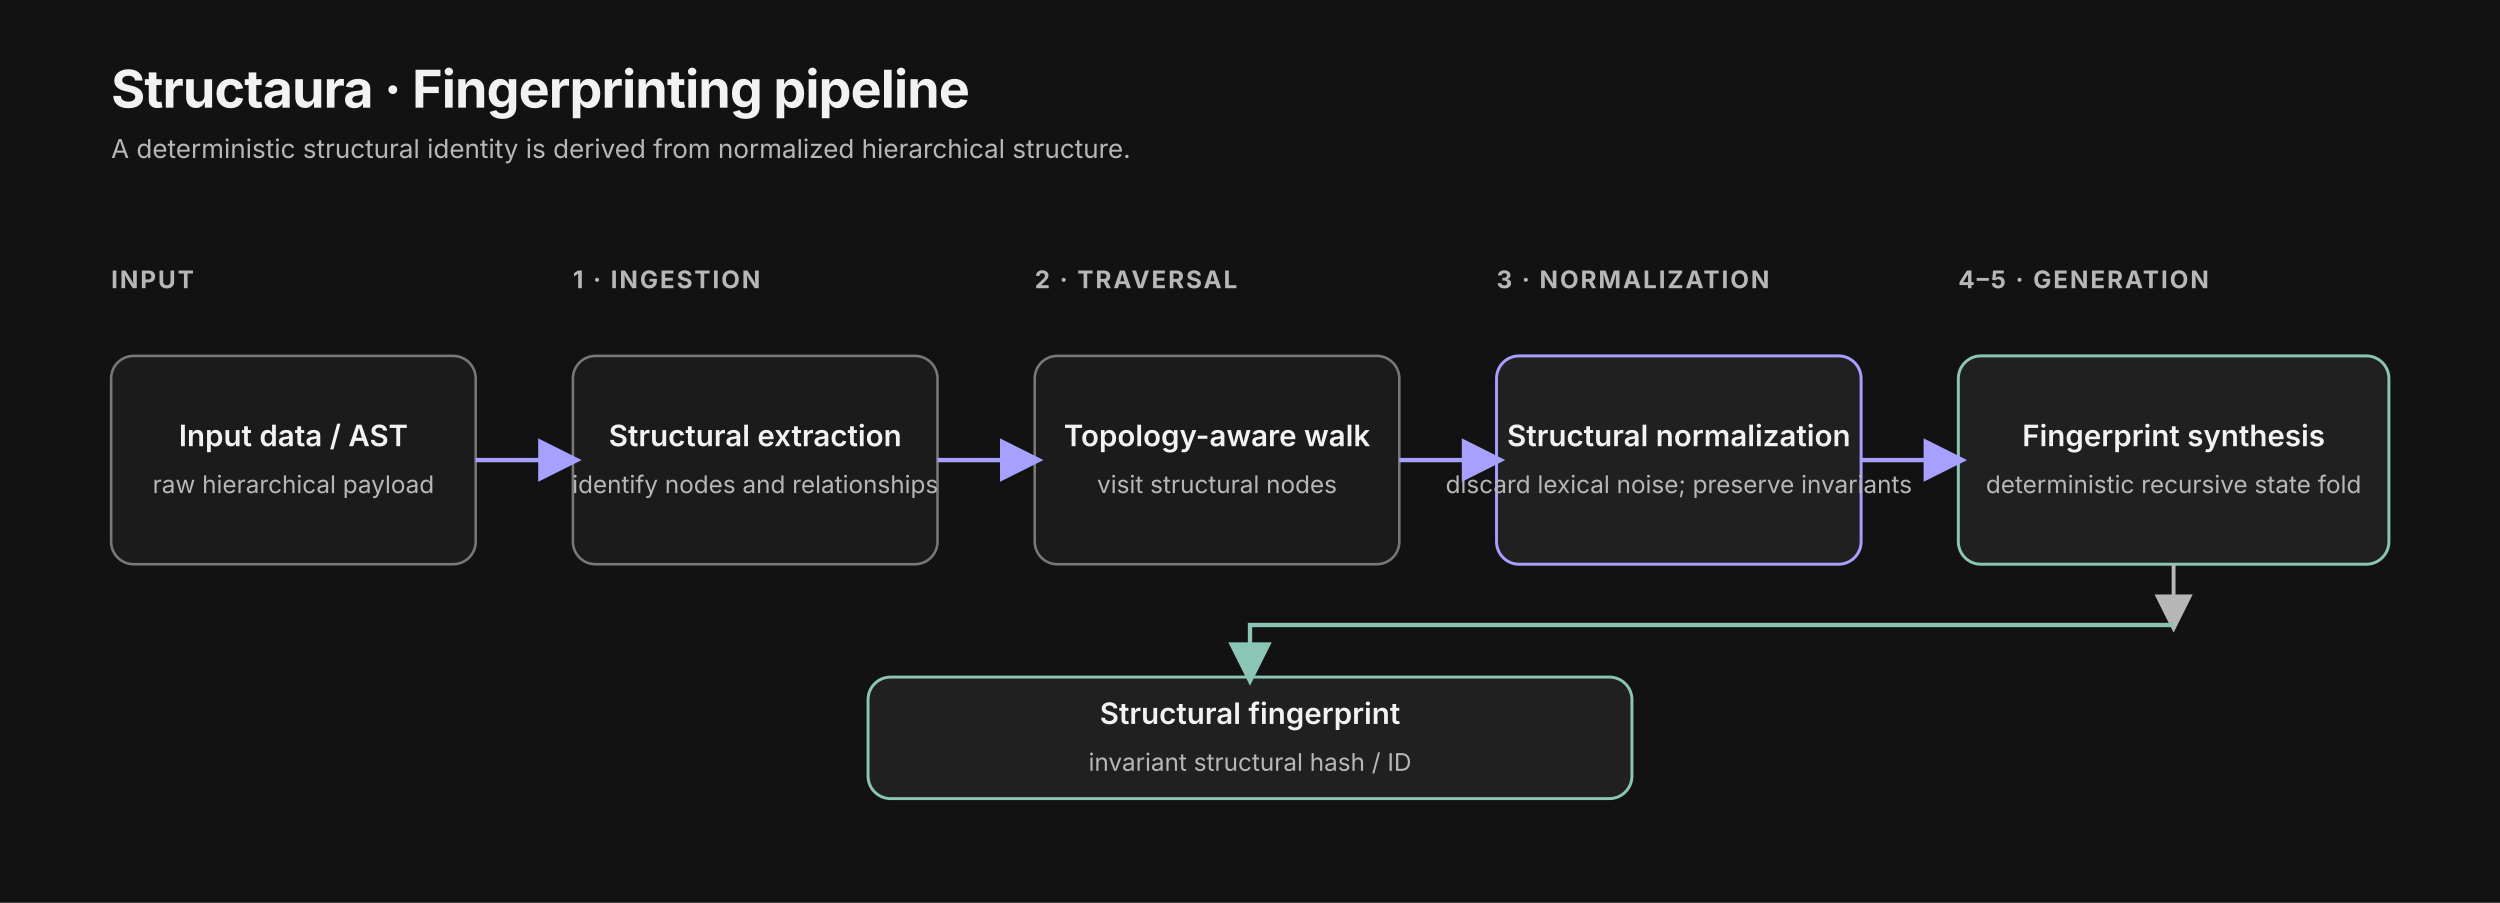
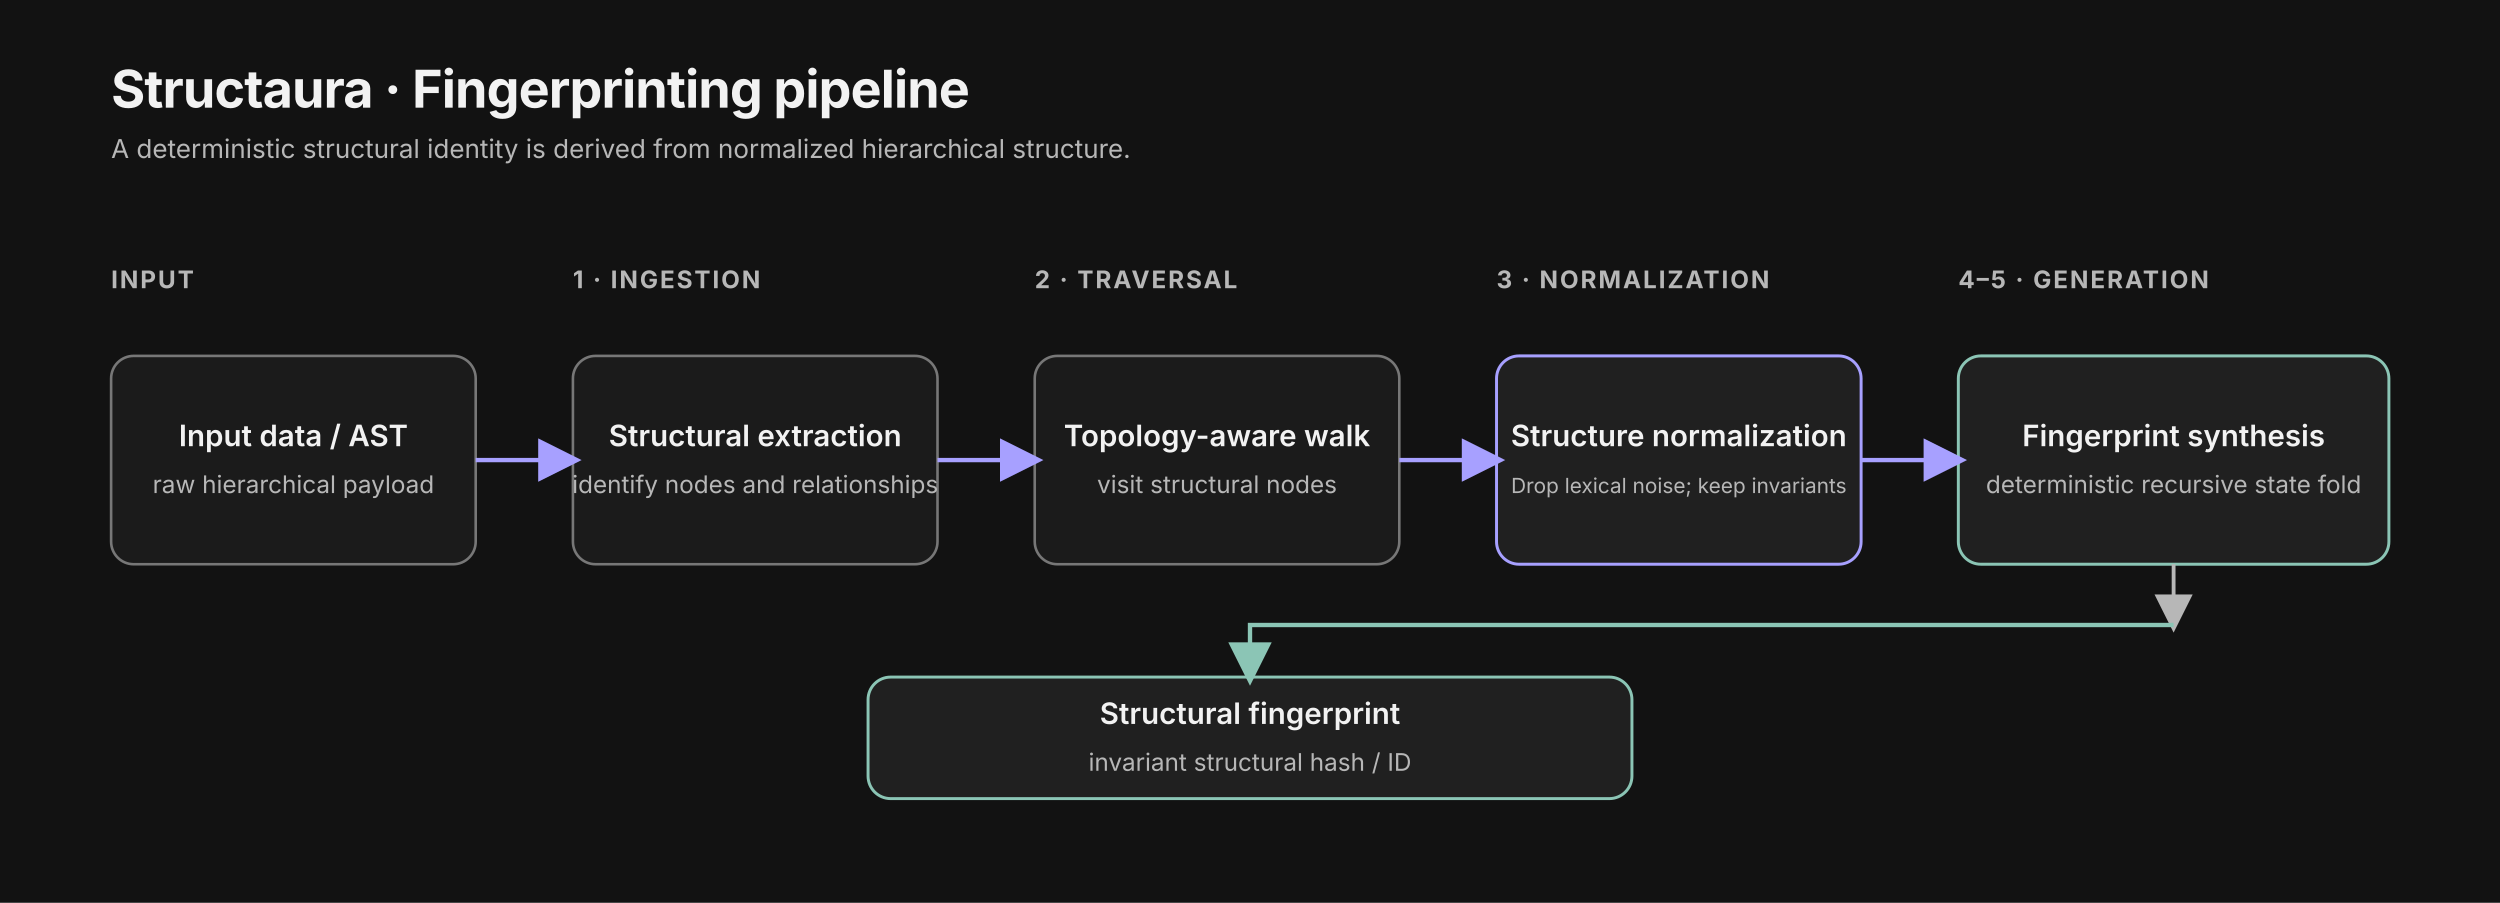
<svg xmlns="http://www.w3.org/2000/svg" width="1440" height="520" viewBox="0 0 1440 520" role="img" aria-labelledby="title desc">
  <defs>
    <marker id="arrow" markerWidth="10" markerHeight="10" refX="8" refY="5" orient="auto">
      <path d="M0 0 L10 5 L0 10 Z" fill="#b7b7b7" />
    </marker>
    <marker id="arrowAccent" markerWidth="10" markerHeight="10" refX="8" refY="5" orient="auto">
      <path d="M0 0 L10 5 L0 10 Z" fill="#a7a0ff" />
    </marker>
    <marker id="arrowGreen" markerWidth="10" markerHeight="10" refX="8" refY="5" orient="auto">
      <path d="M0 0 L10 5 L0 10 Z" fill="#8bc5b5" />
    </marker>
    <style>
  text { font-family: Inter, ui-sans-serif, system-ui, -apple-system, "Segoe UI", sans-serif; fill:#f2f2f2; }
  .title { font-size:30px; font-weight:650; letter-spacing:-.5px; }
  .subtitle { font-size:15px; fill:#b7b7b7; }
  .section { font-size:14px; font-weight:650; letter-spacing:1.1px; fill:#b7b7b7; }
  .label { font-size:17px; font-weight:600; }
  .small { font-size:14px; fill:#b7b7b7; }
  .tiny { font-size:12px; fill:#b7b7b7; }
  .card { fill:#1b1b1b; stroke:#777777; stroke-width:1.5; rx:13; }
  .cardAccent { fill:#202020; stroke:#a7a0ff; stroke-width:1.7; rx:13; }
  .cardGreen { fill:#202020; stroke:#8bc5b5; stroke-width:1.7; rx:13; }
  .line { fill:none; stroke:#b7b7b7; stroke-width:2.2; marker-end:url(#arrow); }
  .lineAccent { fill:none; stroke:#a7a0ff; stroke-width:2.5; marker-end:url(#arrowAccent); }
  .lineGreen { fill:none; stroke:#8bc5b5; stroke-width:2.5; marker-end:url(#arrowGreen); }
  .dash { fill:none; stroke:#d7b779; stroke-width:2; stroke-dasharray:7 6; marker-end:url(#arrow); }
 </style>
  </defs>
  <rect width="100%" height="100%" fill="#121212" />
  <text x="64" y="62" class="title">Structaura · Fingerprinting pipeline</text>
  <text x="64" y="91" class="subtitle">A deterministic structural identity is derived from normalized hierarchical structure.</text>
  <text x="64" y="166" class="section">INPUT</text>
  <rect x="64" y="205" width="210" height="120" class="card" />
  <text x="169.0" y="257.0" text-anchor="middle" class="label">Input data / AST</text>
  <text x="169.0" y="284.0" text-anchor="middle" class="small">raw hierarchical payload</text>
  <text x="330" y="166" class="section">1 · INGESTION</text>
  <rect x="330" y="205" width="210" height="120" class="card" />
  <text x="435.0" y="257.0" text-anchor="middle" class="label">Structural extraction</text>
  <text x="435.0" y="284.0" text-anchor="middle" class="small">identify nodes and relationships</text>
  <text x="596" y="166" class="section">2 · TRAVERSAL</text>
  <rect x="596" y="205" width="210" height="120" class="card" />
  <text x="701.0" y="257.0" text-anchor="middle" class="label">Topology-aware walk</text>
  <text x="701.0" y="284.0" text-anchor="middle" class="small">visit structural nodes</text>
  <text x="862" y="166" class="section">3 · NORMALIZATION</text>
  <rect x="862" y="205" width="210" height="120" class="cardAccent" />
-   <text x="967.0" y="257.0" text-anchor="middle" class="label">Structural normalization</text>
-   <text x="967.0" y="284.0" text-anchor="middle" class="small">discard lexical noise; preserve invariants</text>
+   <text x="967.0" y="257.0" text-anchor="middle" class="label">Structure normalization</text>
+   <text x="967.0" y="284.0" text-anchor="middle" class="tiny">Drop lexical noise; keep invariants</text>
  <text x="1128" y="166" class="section">4–5 · GENERATION</text>
  <rect x="1128" y="205" width="248" height="120" class="cardGreen" />
  <text x="1252.0" y="257.0" text-anchor="middle" class="label">Fingerprint synthesis</text>
  <text x="1252.0" y="284.0" text-anchor="middle" class="small">deterministic recursive state fold</text>
  <path d="M274 265 L330 265" class="lineAccent" />
  <path d="M540 265 L596 265" class="lineAccent" />
  <path d="M806 265 L862 265" class="lineAccent" />
  <path d="M1072 265 L1128 265" class="lineAccent" />
  <rect x="500" y="390" width="440" height="70" class="cardGreen" />
  <text x="720.0" y="417.0" text-anchor="middle" class="label">Structural fingerprint</text>
  <text x="720.0" y="444.0" text-anchor="middle" class="small">invariant structural hash / ID</text>
  <path d="M1252 325 L1252 360" class="line" />
  <path d="M1252 360 H720 V390" class="lineGreen" />
</svg>
